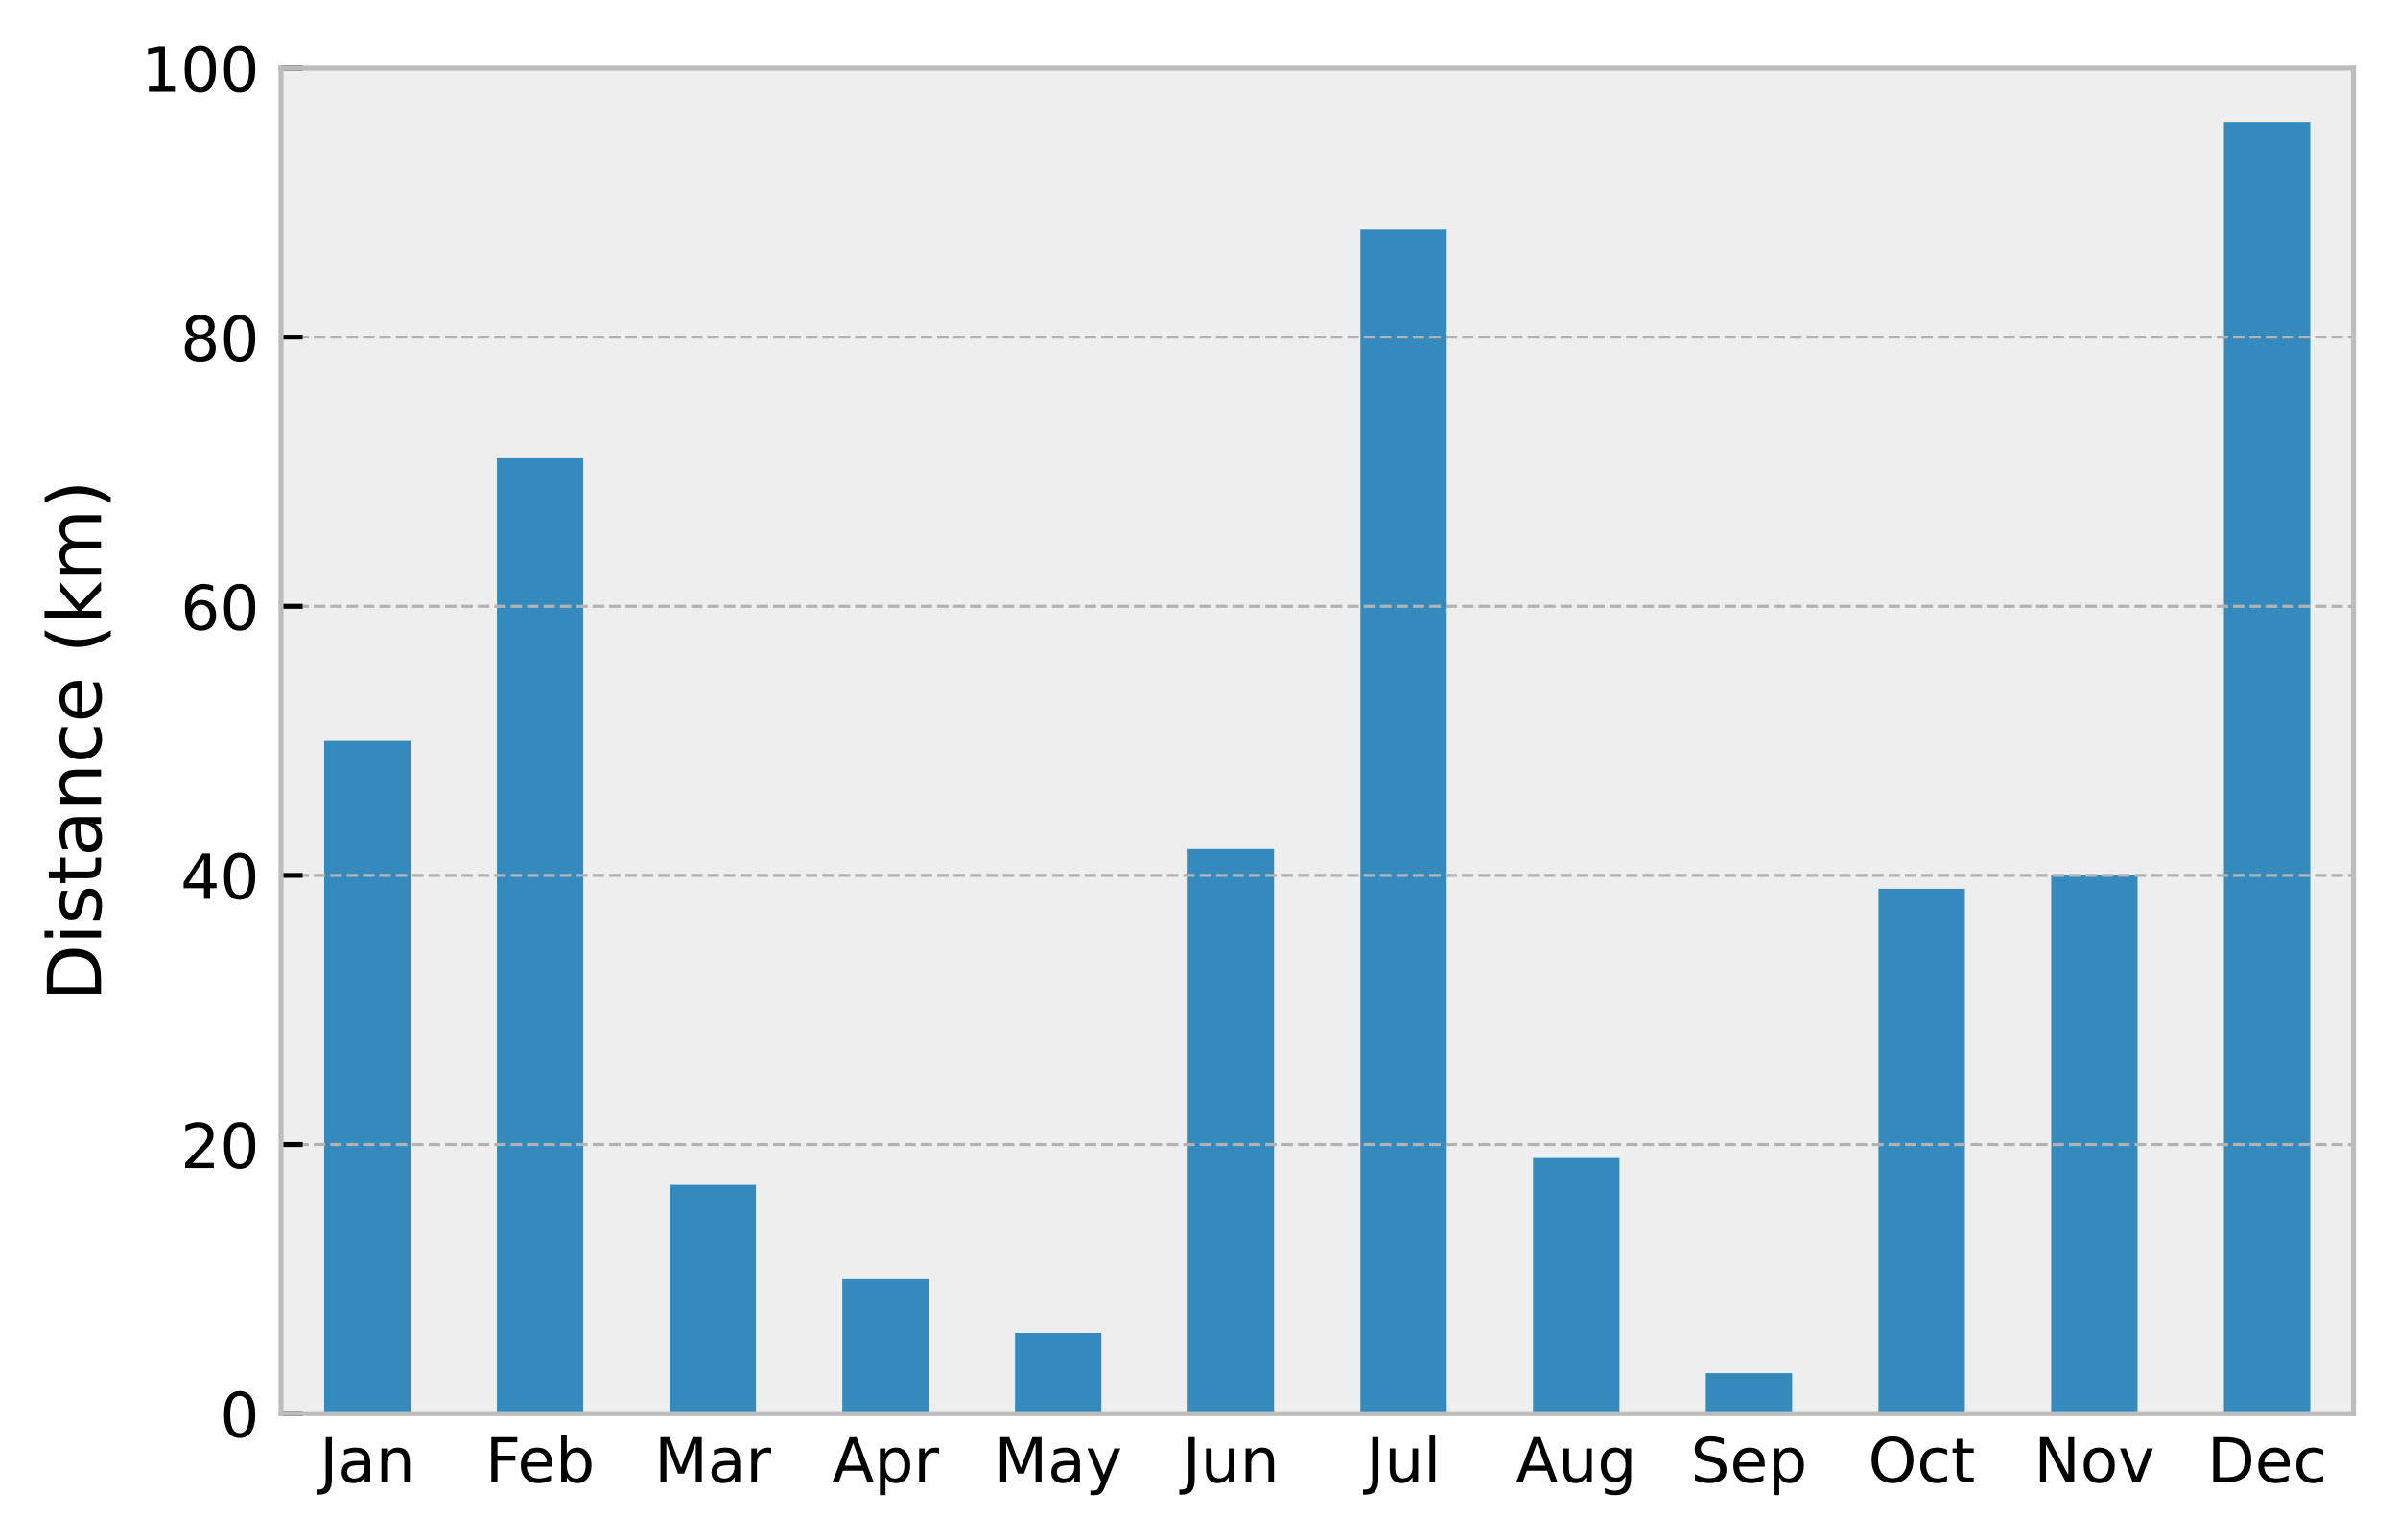
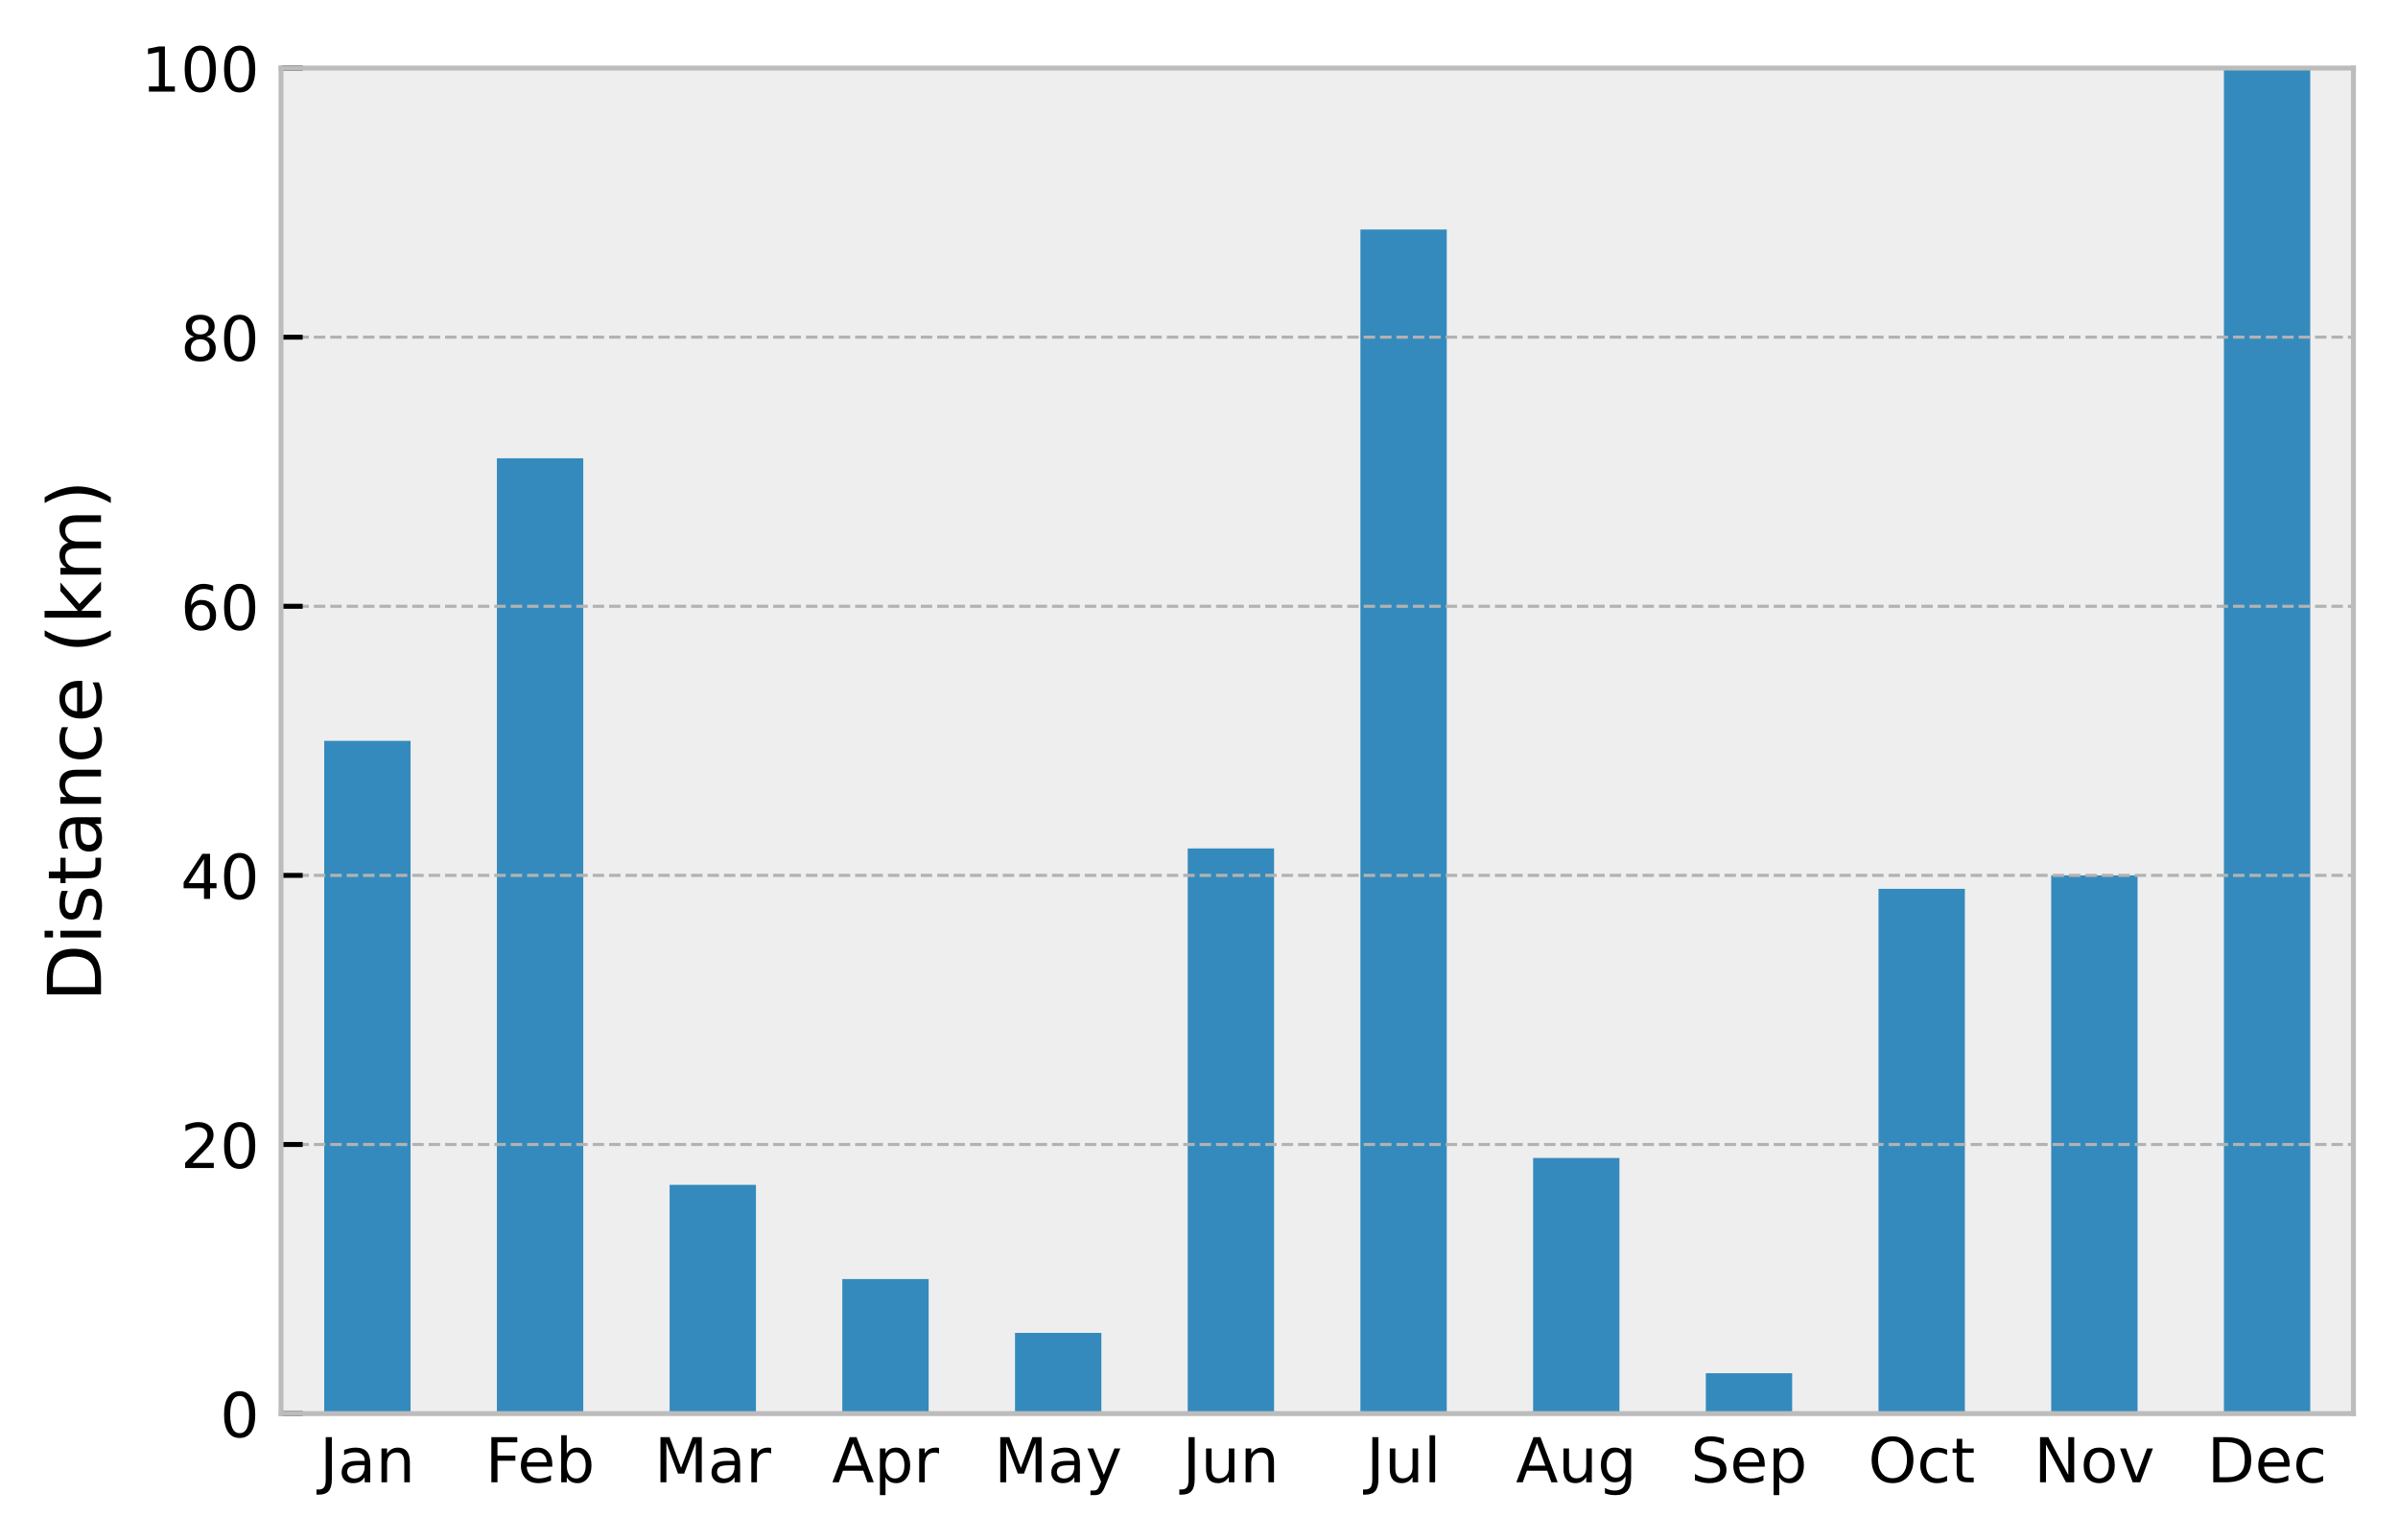
<svg xmlns="http://www.w3.org/2000/svg" xmlns:xlink="http://www.w3.org/1999/xlink" height="248.817pt" version="1.1" viewBox="0 0 387.401 248.817" width="387.401pt">
  <defs>
    <style type="text/css">*{stroke-linecap:butt;stroke-linejoin:round;}</style>
  </defs>
  <g id="figure_1">
    <g id="patch_1">
      <path d="M 0 248.817  L 387.401 248.817  L 387.401 0  L 0 0  z " style="fill:none;" />
    </g>
    <g id="axes_1">
      <g id="patch_2">
        <path d="M 45.401 228.439  L 380.201 228.439  L 380.201 10.999  L 45.401 10.999  z " style="fill:#eeeeee;" />
      </g>
      <g id="patch_3">
-         <path clip-path="url(#pc5e7e96a1b)" d="M 52.376 228.439  L 66.326 228.439  L 66.326 119.719  L 52.376 119.719  z " style="fill:#348abd;" />
+         <path clip-path="url(#p3d6a6013fa)" d="M 52.376 228.439  L 66.326 228.439  L 66.326 119.719  L 52.376 119.719  z " style="fill:#348abd;" />
      </g>
      <g id="patch_4">
-         <path clip-path="url(#pc5e7e96a1b)" d="M 80.276 228.439  L 94.226 228.439  L 94.226 74.057  L 80.276 74.057  z " style="fill:#348abd;" />
+         <path clip-path="url(#p3d6a6013fa)" d="M 80.276 228.439  L 94.226 228.439  L 94.226 74.057  L 80.276 74.057  z " style="fill:#348abd;" />
      </g>
      <g id="patch_5">
-         <path clip-path="url(#pc5e7e96a1b)" d="M 108.176 228.439  L 122.126 228.439  L 122.126 191.474  L 108.176 191.474  z " style="fill:#348abd;" />
+         <path clip-path="url(#p3d6a6013fa)" d="M 108.176 228.439  L 122.126 228.439  L 122.126 191.474  L 108.176 191.474  z " style="fill:#348abd;" />
      </g>
      <g id="patch_6">
-         <path clip-path="url(#pc5e7e96a1b)" d="M 136.076 228.439  L 150.026 228.439  L 150.026 206.695  L 136.076 206.695  z " style="fill:#348abd;" />
+         <path clip-path="url(#p3d6a6013fa)" d="M 136.076 228.439  L 150.026 228.439  L 150.026 206.695  L 136.076 206.695  z " style="fill:#348abd;" />
      </g>
      <g id="patch_7">
-         <path clip-path="url(#pc5e7e96a1b)" d="M 163.976 228.439  L 177.926 228.439  L 177.926 215.393  L 163.976 215.393  z " style="fill:#348abd;" />
+         <path clip-path="url(#p3d6a6013fa)" d="M 163.976 228.439  L 177.926 228.439  L 177.926 215.393  L 163.976 215.393  z " style="fill:#348abd;" />
      </g>
      <g id="patch_8">
-         <path clip-path="url(#pc5e7e96a1b)" d="M 191.876 228.439  L 205.826 228.439  L 205.826 137.114  L 191.876 137.114  z " style="fill:#348abd;" />
+         <path clip-path="url(#p3d6a6013fa)" d="M 191.876 228.439  L 205.826 228.439  L 205.826 137.114  L 191.876 137.114  z " style="fill:#348abd;" />
      </g>
      <g id="patch_9">
-         <path clip-path="url(#pc5e7e96a1b)" d="M 219.776 228.439  L 233.726 228.439  L 233.726 37.092  L 219.776 37.092  z " style="fill:#348abd;" />
+         <path clip-path="url(#p3d6a6013fa)" d="M 219.776 228.439  L 233.726 228.439  L 233.726 37.092  L 219.776 37.092  z " style="fill:#348abd;" />
      </g>
      <g id="patch_10">
-         <path clip-path="url(#pc5e7e96a1b)" d="M 247.676 228.439  L 261.626 228.439  L 261.626 187.126  L 247.676 187.126  z " style="fill:#348abd;" />
+         <path clip-path="url(#p3d6a6013fa)" d="M 247.676 228.439  L 261.626 228.439  L 261.626 187.126  L 247.676 187.126  z " style="fill:#348abd;" />
      </g>
      <g id="patch_11">
-         <path clip-path="url(#pc5e7e96a1b)" d="M 275.576 228.439  L 289.526 228.439  L 289.526 221.916  L 275.576 221.916  z " style="fill:#348abd;" />
+         <path clip-path="url(#p3d6a6013fa)" d="M 275.576 228.439  L 289.526 228.439  L 289.526 221.916  L 275.576 221.916  z " style="fill:#348abd;" />
      </g>
      <g id="patch_12">
-         <path clip-path="url(#pc5e7e96a1b)" d="M 303.476 228.439  L 317.426 228.439  L 317.426 143.638  L 303.476 143.638  z " style="fill:#348abd;" />
+         <path clip-path="url(#p3d6a6013fa)" d="M 303.476 228.439  L 317.426 228.439  L 317.426 143.638  L 303.476 143.638  z " style="fill:#348abd;" />
      </g>
      <g id="patch_13">
-         <path clip-path="url(#pc5e7e96a1b)" d="M 331.376 228.439  L 345.326 228.439  L 345.326 141.463  L 331.376 141.463  z " style="fill:#348abd;" />
+         <path clip-path="url(#p3d6a6013fa)" d="M 331.376 228.439  L 345.326 228.439  L 345.326 141.463  L 331.376 141.463  z " style="fill:#348abd;" />
      </g>
      <g id="patch_14">
-         <path clip-path="url(#pc5e7e96a1b)" d="M 359.276 228.439  L 373.226 228.439  L 373.226 19.697  L 359.276 19.697  z " style="fill:#348abd;" />
+         <path clip-path="url(#p3d6a6013fa)" d="M 359.276 228.439  L 373.226 228.439  L 373.226 -2.047  L 359.276 -2.047  z " style="fill:#348abd;" />
      </g>
      <g id="matplotlib.axis_1">
        <g id="xtick_1">
          <g id="text_1">
            <g transform="translate(51.64344 239.5377)scale(0.1 -0.1)">
              <defs>
                <path d="M 628 4666  L 1259 4666  L 1259 325  Q 1259 -519 939 -900  Q 619 -1281 -91 -1281  L -331 -1281  L -331 -750  L -134 -750  Q 284 -750 456 -515  Q 628 -281 628 325  L 628 4666  z " id="DejaVuSans-4a" transform="scale(0.015625)" />
                <path d="M 2194 1759  Q 1497 1759 1228 1600  Q 959 1441 959 1056  Q 959 750 1161 570  Q 1363 391 1709 391  Q 2188 391 2477 730  Q 2766 1069 2766 1631  L 2766 1759  L 2194 1759  z M 3341 1997  L 3341 0  L 2766 0  L 2766 531  Q 2569 213 2275 61  Q 1981 -91 1556 -91  Q 1019 -91 701 211  Q 384 513 384 1019  Q 384 1609 779 1909  Q 1175 2209 1959 2209  L 2766 2209  L 2766 2266  Q 2766 2663 2505 2880  Q 2244 3097 1772 3097  Q 1472 3097 1187 3025  Q 903 2953 641 2809  L 641 3341  Q 956 3463 1253 3523  Q 1550 3584 1831 3584  Q 2591 3584 2966 3190  Q 3341 2797 3341 1997  z " id="DejaVuSans-61" transform="scale(0.015625)" />
                <path d="M 3513 2113  L 3513 0  L 2938 0  L 2938 2094  Q 2938 2591 2744 2837  Q 2550 3084 2163 3084  Q 1697 3084 1428 2787  Q 1159 2491 1159 1978  L 1159 0  L 581 0  L 581 3500  L 1159 3500  L 1159 2956  Q 1366 3272 1645 3428  Q 1925 3584 2291 3584  Q 2894 3584 3203 3211  Q 3513 2838 3513 2113  z " id="DejaVuSans-6e" transform="scale(0.015625)" />
              </defs>
              <use xlink:href="#DejaVuSans-4a" />
              <use x="29.492" xlink:href="#DejaVuSans-61" />
              <use x="90.771" xlink:href="#DejaVuSans-6e" />
            </g>
          </g>
        </g>
        <g id="xtick_2">
          <g id="text_2">
            <g transform="translate(78.39969 239.5377)scale(0.1 -0.1)">
              <defs>
                <path d="M 628 4666  L 3309 4666  L 3309 4134  L 1259 4134  L 1259 2759  L 3109 2759  L 3109 2228  L 1259 2228  L 1259 0  L 628 0  L 628 4666  z " id="DejaVuSans-46" transform="scale(0.015625)" />
                <path d="M 3597 1894  L 3597 1613  L 953 1613  Q 991 1019 1311 708  Q 1631 397 2203 397  Q 2534 397 2845 478  Q 3156 559 3463 722  L 3463 178  Q 3153 47 2828 -22  Q 2503 -91 2169 -91  Q 1331 -91 842 396  Q 353 884 353 1716  Q 353 2575 817 3079  Q 1281 3584 2069 3584  Q 2775 3584 3186 3129  Q 3597 2675 3597 1894  z M 3022 2063  Q 3016 2534 2758 2815  Q 2500 3097 2075 3097  Q 1594 3097 1305 2825  Q 1016 2553 972 2059  L 3022 2063  z " id="DejaVuSans-65" transform="scale(0.015625)" />
                <path d="M 3116 1747  Q 3116 2381 2855 2742  Q 2594 3103 2138 3103  Q 1681 3103 1420 2742  Q 1159 2381 1159 1747  Q 1159 1113 1420 752  Q 1681 391 2138 391  Q 2594 391 2855 752  Q 3116 1113 3116 1747  z M 1159 2969  Q 1341 3281 1617 3432  Q 1894 3584 2278 3584  Q 2916 3584 3314 3078  Q 3713 2572 3713 1747  Q 3713 922 3314 415  Q 2916 -91 2278 -91  Q 1894 -91 1617 61  Q 1341 213 1159 525  L 1159 0  L 581 0  L 581 4863  L 1159 4863  L 1159 2969  z " id="DejaVuSans-62" transform="scale(0.015625)" />
              </defs>
              <use xlink:href="#DejaVuSans-46" />
              <use x="52.02" xlink:href="#DejaVuSans-65" />
              <use x="113.543" xlink:href="#DejaVuSans-62" />
            </g>
          </g>
        </g>
        <g id="xtick_3">
          <g id="text_3">
            <g transform="translate(105.7177 239.5377)scale(0.1 -0.1)">
              <defs>
                <path d="M 628 4666  L 1569 4666  L 2759 1491  L 3956 4666  L 4897 4666  L 4897 0  L 4281 0  L 4281 4097  L 3078 897  L 2444 897  L 1241 4097  L 1241 0  L 628 0  L 628 4666  z " id="DejaVuSans-4d" transform="scale(0.015625)" />
                <path d="M 2631 2963  Q 2534 3019 2420 3045  Q 2306 3072 2169 3072  Q 1681 3072 1420 2755  Q 1159 2438 1159 1844  L 1159 0  L 581 0  L 581 3500  L 1159 3500  L 1159 2956  Q 1341 3275 1631 3429  Q 1922 3584 2338 3584  Q 2397 3584 2469 3576  Q 2541 3569 2628 3553  L 2631 2963  z " id="DejaVuSans-72" transform="scale(0.015625)" />
              </defs>
              <use xlink:href="#DejaVuSans-4d" />
              <use x="86.279" xlink:href="#DejaVuSans-61" />
              <use x="147.559" xlink:href="#DejaVuSans-72" />
            </g>
          </g>
        </g>
        <g id="xtick_4">
          <g id="text_4">
            <g transform="translate(134.4013 239.5377)scale(0.1 -0.1)">
              <defs>
                <path d="M 2188 4044  L 1331 1722  L 3047 1722  L 2188 4044  z M 1831 4666  L 2547 4666  L 4325 0  L 3669 0  L 3244 1197  L 1141 1197  L 716 0  L 50 0  L 1831 4666  z " id="DejaVuSans-41" transform="scale(0.015625)" />
                <path d="M 1159 525  L 1159 -1331  L 581 -1331  L 581 3500  L 1159 3500  L 1159 2969  Q 1341 3281 1617 3432  Q 1894 3584 2278 3584  Q 2916 3584 3314 3078  Q 3713 2572 3713 1747  Q 3713 922 3314 415  Q 2916 -91 2278 -91  Q 1894 -91 1617 61  Q 1341 213 1159 525  z M 3116 1747  Q 3116 2381 2855 2742  Q 2594 3103 2138 3103  Q 1681 3103 1420 2742  Q 1159 2381 1159 1747  Q 1159 1113 1420 752  Q 1681 391 2138 391  Q 2594 391 2855 752  Q 3116 1113 3116 1747  z " id="DejaVuSans-70" transform="scale(0.015625)" />
              </defs>
              <use xlink:href="#DejaVuSans-41" />
              <use x="68.408" xlink:href="#DejaVuSans-70" />
              <use x="131.885" xlink:href="#DejaVuSans-72" />
            </g>
          </g>
        </g>
        <g id="xtick_5">
          <g id="text_5">
            <g transform="translate(160.6138 239.5377)scale(0.1 -0.1)">
              <defs>
                <path d="M 2059 -325  Q 1816 -950 1584 -1140  Q 1353 -1331 966 -1331  L 506 -1331  L 506 -850  L 844 -850  Q 1081 -850 1212 -737  Q 1344 -625 1503 -206  L 1606 56  L 191 3500  L 800 3500  L 1894 763  L 2988 3500  L 3597 3500  L 2059 -325  z " id="DejaVuSans-79" transform="scale(0.015625)" />
              </defs>
              <use xlink:href="#DejaVuSans-4d" />
              <use x="86.279" xlink:href="#DejaVuSans-61" />
              <use x="147.559" xlink:href="#DejaVuSans-79" />
            </g>
          </g>
        </g>
        <g id="xtick_6">
          <g id="text_6">
            <g transform="translate(191.0387 239.5377)scale(0.1 -0.1)">
              <defs>
                <path d="M 544 1381  L 544 3500  L 1119 3500  L 1119 1403  Q 1119 906 1312 657  Q 1506 409 1894 409  Q 2359 409 2629 706  Q 2900 1003 2900 1516  L 2900 3500  L 3475 3500  L 3475 0  L 2900 0  L 2900 538  Q 2691 219 2414 64  Q 2138 -91 1772 -91  Q 1169 -91 856 284  Q 544 659 544 1381  z M 1991 3584  L 1991 3584  z " id="DejaVuSans-75" transform="scale(0.015625)" />
              </defs>
              <use xlink:href="#DejaVuSans-4a" />
              <use x="29.492" xlink:href="#DejaVuSans-75" />
              <use x="92.871" xlink:href="#DejaVuSans-6e" />
            </g>
          </g>
        </g>
        <g id="xtick_7">
          <g id="text_7">
            <g transform="translate(220.7184 239.5377)scale(0.1 -0.1)">
              <defs>
                <path d="M 603 4863  L 1178 4863  L 1178 0  L 603 0  L 603 4863  z " id="DejaVuSans-6c" transform="scale(0.015625)" />
              </defs>
              <use xlink:href="#DejaVuSans-4a" />
              <use x="29.492" xlink:href="#DejaVuSans-75" />
              <use x="92.871" xlink:href="#DejaVuSans-6c" />
            </g>
          </g>
        </g>
        <g id="xtick_8">
          <g id="text_8">
            <g transform="translate(244.888 239.5377)scale(0.1 -0.1)">
              <defs>
                <path d="M 2906 1791  Q 2906 2416 2648 2759  Q 2391 3103 1925 3103  Q 1463 3103 1205 2759  Q 947 2416 947 1791  Q 947 1169 1205 825  Q 1463 481 1925 481  Q 2391 481 2648 825  Q 2906 1169 2906 1791  z M 3481 434  Q 3481 -459 3084 -895  Q 2688 -1331 1869 -1331  Q 1566 -1331 1297 -1286  Q 1028 -1241 775 -1147  L 775 -588  Q 1028 -725 1275 -790  Q 1522 -856 1778 -856  Q 2344 -856 2625 -561  Q 2906 -266 2906 331  L 2906 616  Q 2728 306 2450 153  Q 2172 0 1784 0  Q 1141 0 747 490  Q 353 981 353 1791  Q 353 2603 747 3093  Q 1141 3584 1784 3584  Q 2172 3584 2450 3431  Q 2728 3278 2906 2969  L 2906 3500  L 3481 3500  L 3481 434  z " id="DejaVuSans-67" transform="scale(0.015625)" />
              </defs>
              <use xlink:href="#DejaVuSans-41" />
              <use x="68.408" xlink:href="#DejaVuSans-75" />
              <use x="131.787" xlink:href="#DejaVuSans-67" />
            </g>
          </g>
        </g>
        <g id="xtick_9">
          <g id="text_9">
            <g transform="translate(273.1263 239.5377)scale(0.1 -0.1)">
              <defs>
                <path d="M 3425 4513  L 3425 3897  Q 3066 4069 2747 4153  Q 2428 4238 2131 4238  Q 1616 4238 1336 4038  Q 1056 3838 1056 3469  Q 1056 3159 1242 3001  Q 1428 2844 1947 2747  L 2328 2669  Q 3034 2534 3370 2195  Q 3706 1856 3706 1288  Q 3706 609 3251 259  Q 2797 -91 1919 -91  Q 1588 -91 1214 -16  Q 841 59 441 206  L 441 856  Q 825 641 1194 531  Q 1563 422 1919 422  Q 2459 422 2753 634  Q 3047 847 3047 1241  Q 3047 1584 2836 1778  Q 2625 1972 2144 2069  L 1759 2144  Q 1053 2284 737 2584  Q 422 2884 422 3419  Q 422 4038 858 4394  Q 1294 4750 2059 4750  Q 2388 4750 2728 4690  Q 3069 4631 3425 4513  z " id="DejaVuSans-53" transform="scale(0.015625)" />
              </defs>
              <use xlink:href="#DejaVuSans-53" />
              <use x="63.477" xlink:href="#DejaVuSans-65" />
              <use x="125" xlink:href="#DejaVuSans-70" />
            </g>
          </g>
        </g>
        <g id="xtick_10">
          <g id="text_10">
            <g transform="translate(301.8059 239.5377)scale(0.1 -0.1)">
              <defs>
                <path d="M 2522 4238  Q 1834 4238 1429 3725  Q 1025 3213 1025 2328  Q 1025 1447 1429 934  Q 1834 422 2522 422  Q 3209 422 3611 934  Q 4013 1447 4013 2328  Q 4013 3213 3611 3725  Q 3209 4238 2522 4238  z M 2522 4750  Q 3503 4750 4090 4092  Q 4678 3434 4678 2328  Q 4678 1225 4090 567  Q 3503 -91 2522 -91  Q 1538 -91 948 565  Q 359 1222 359 2328  Q 359 3434 948 4092  Q 1538 4750 2522 4750  z " id="DejaVuSans-4f" transform="scale(0.015625)" />
                <path d="M 3122 3366  L 3122 2828  Q 2878 2963 2633 3030  Q 2388 3097 2138 3097  Q 1578 3097 1268 2742  Q 959 2388 959 1747  Q 959 1106 1268 751  Q 1578 397 2138 397  Q 2388 397 2633 464  Q 2878 531 3122 666  L 3122 134  Q 2881 22 2623 -34  Q 2366 -91 2075 -91  Q 1284 -91 818 406  Q 353 903 353 1747  Q 353 2603 823 3093  Q 1294 3584 2113 3584  Q 2378 3584 2631 3529  Q 2884 3475 3122 3366  z " id="DejaVuSans-63" transform="scale(0.015625)" />
                <path d="M 1172 4494  L 1172 3500  L 2356 3500  L 2356 3053  L 1172 3053  L 1172 1153  Q 1172 725 1289 603  Q 1406 481 1766 481  L 2356 481  L 2356 0  L 1766 0  Q 1100 0 847 248  Q 594 497 594 1153  L 594 3053  L 172 3053  L 172 3500  L 594 3500  L 594 4494  L 1172 4494  z " id="DejaVuSans-74" transform="scale(0.015625)" />
              </defs>
              <use xlink:href="#DejaVuSans-4f" />
              <use x="78.711" xlink:href="#DejaVuSans-63" />
              <use x="133.691" xlink:href="#DejaVuSans-74" />
            </g>
          </g>
        </g>
        <g id="xtick_11">
          <g id="text_11">
            <g transform="translate(328.5919 239.5377)scale(0.1 -0.1)">
              <defs>
                <path d="M 628 4666  L 1478 4666  L 3547 763  L 3547 4666  L 4159 4666  L 4159 0  L 3309 0  L 1241 3903  L 1241 0  L 628 0  L 628 4666  z " id="DejaVuSans-4e" transform="scale(0.015625)" />
                <path d="M 1959 3097  Q 1497 3097 1228 2736  Q 959 2375 959 1747  Q 959 1119 1226 758  Q 1494 397 1959 397  Q 2419 397 2687 759  Q 2956 1122 2956 1747  Q 2956 2369 2687 2733  Q 2419 3097 1959 3097  z M 1959 3584  Q 2709 3584 3137 3096  Q 3566 2609 3566 1747  Q 3566 888 3137 398  Q 2709 -91 1959 -91  Q 1206 -91 779 398  Q 353 888 353 1747  Q 353 2609 779 3096  Q 1206 3584 1959 3584  z " id="DejaVuSans-6f" transform="scale(0.015625)" />
                <path d="M 191 3500  L 800 3500  L 1894 563  L 2988 3500  L 3597 3500  L 2284 0  L 1503 0  L 191 3500  z " id="DejaVuSans-76" transform="scale(0.015625)" />
              </defs>
              <use xlink:href="#DejaVuSans-4e" />
              <use x="74.805" xlink:href="#DejaVuSans-6f" />
              <use x="135.986" xlink:href="#DejaVuSans-76" />
            </g>
          </g>
        </g>
        <g id="xtick_12">
          <g id="text_12">
            <g transform="translate(356.5755 239.5377)scale(0.1 -0.1)">
              <defs>
                <path d="M 1259 4147  L 1259 519  L 2022 519  Q 2988 519 3436 956  Q 3884 1394 3884 2338  Q 3884 3275 3436 3711  Q 2988 4147 2022 4147  L 1259 4147  z M 628 4666  L 1925 4666  Q 3281 4666 3915 4102  Q 4550 3538 4550 2338  Q 4550 1131 3912 565  Q 3275 0 1925 0  L 628 0  L 628 4666  z " id="DejaVuSans-44" transform="scale(0.015625)" />
              </defs>
              <use xlink:href="#DejaVuSans-44" />
              <use x="77.002" xlink:href="#DejaVuSans-65" />
              <use x="138.525" xlink:href="#DejaVuSans-63" />
            </g>
          </g>
        </g>
      </g>
      <g id="matplotlib.axis_2">
        <g id="ytick_1">
          <g id="line2d_1">
-             <path clip-path="url(#pc5e7e96a1b)" d="M 45.401 228.439  L 380.201 228.439  " style="fill:none;stroke:#b2b2b2;stroke-dasharray:1.85,0.8;stroke-dashoffset:0;stroke-width:0.5;" />
+             <path clip-path="url(#p3d6a6013fa)" d="M 45.401 228.439  L 380.201 228.439  " style="fill:none;stroke:#b2b2b2;stroke-dasharray:1.85,0.8;stroke-dashoffset:0;stroke-width:0.5;" />
          </g>
          <g id="line2d_2">
            <defs>
-               <path d="M 0 0  L 3.5 0  " id="mff0d4c9fa5" style="stroke:#000000;stroke-width:0.8;" />
+               <path d="M 0 0  L 3.5 0  " id="mc10b9c5dc2" style="stroke:#000000;stroke-width:0.8;" />
            </defs>
            <g>
-               <use style="stroke:#000000;stroke-width:0.8;" x="45.401" xlink:href="#mff0d4c9fa5" y="228.439" />
+               <use style="stroke:#000000;stroke-width:0.8;" x="45.401" xlink:href="#mc10b9c5dc2" y="228.439" />
            </g>
          </g>
          <g id="text_13">
            <g transform="translate(35.53875 232.2384)scale(0.1 -0.1)">
              <defs>
                <path d="M 2034 4250  Q 1547 4250 1301 3770  Q 1056 3291 1056 2328  Q 1056 1369 1301 889  Q 1547 409 2034 409  Q 2525 409 2770 889  Q 3016 1369 3016 2328  Q 3016 3291 2770 3770  Q 2525 4250 2034 4250  z M 2034 4750  Q 2819 4750 3233 4129  Q 3647 3509 3647 2328  Q 3647 1150 3233 529  Q 2819 -91 2034 -91  Q 1250 -91 836 529  Q 422 1150 422 2328  Q 422 3509 836 4129  Q 1250 4750 2034 4750  z " id="DejaVuSans-30" transform="scale(0.015625)" />
              </defs>
              <use xlink:href="#DejaVuSans-30" />
            </g>
          </g>
        </g>
        <g id="ytick_2">
          <g id="line2d_3">
-             <path clip-path="url(#pc5e7e96a1b)" d="M 45.401 184.951  L 380.201 184.951  " style="fill:none;stroke:#b2b2b2;stroke-dasharray:1.85,0.8;stroke-dashoffset:0;stroke-width:0.5;" />
+             <path clip-path="url(#p3d6a6013fa)" d="M 45.401 184.951  L 380.201 184.951  " style="fill:none;stroke:#b2b2b2;stroke-dasharray:1.85,0.8;stroke-dashoffset:0;stroke-width:0.5;" />
          </g>
          <g id="line2d_4">
            <g>
-               <use style="stroke:#000000;stroke-width:0.8;" x="45.401" xlink:href="#mff0d4c9fa5" y="184.951" />
+               <use style="stroke:#000000;stroke-width:0.8;" x="45.401" xlink:href="#mc10b9c5dc2" y="184.951" />
            </g>
          </g>
          <g id="text_14">
            <g transform="translate(29.17625 188.7504)scale(0.1 -0.1)">
              <defs>
                <path d="M 1228 531  L 3431 531  L 3431 0  L 469 0  L 469 531  Q 828 903 1448 1529  Q 2069 2156 2228 2338  Q 2531 2678 2651 2914  Q 2772 3150 2772 3378  Q 2772 3750 2511 3984  Q 2250 4219 1831 4219  Q 1534 4219 1204 4116  Q 875 4013 500 3803  L 500 4441  Q 881 4594 1212 4672  Q 1544 4750 1819 4750  Q 2544 4750 2975 4387  Q 3406 4025 3406 3419  Q 3406 3131 3298 2873  Q 3191 2616 2906 2266  Q 2828 2175 2409 1742  Q 1991 1309 1228 531  z " id="DejaVuSans-32" transform="scale(0.015625)" />
              </defs>
              <use xlink:href="#DejaVuSans-32" />
              <use x="63.623" xlink:href="#DejaVuSans-30" />
            </g>
          </g>
        </g>
        <g id="ytick_3">
          <g id="line2d_5">
-             <path clip-path="url(#pc5e7e96a1b)" d="M 45.401 141.463  L 380.201 141.463  " style="fill:none;stroke:#b2b2b2;stroke-dasharray:1.85,0.8;stroke-dashoffset:0;stroke-width:0.5;" />
+             <path clip-path="url(#p3d6a6013fa)" d="M 45.401 141.463  L 380.201 141.463  " style="fill:none;stroke:#b2b2b2;stroke-dasharray:1.85,0.8;stroke-dashoffset:0;stroke-width:0.5;" />
          </g>
          <g id="line2d_6">
            <g>
-               <use style="stroke:#000000;stroke-width:0.8;" x="45.401" xlink:href="#mff0d4c9fa5" y="141.463" />
+               <use style="stroke:#000000;stroke-width:0.8;" x="45.401" xlink:href="#mc10b9c5dc2" y="141.463" />
            </g>
          </g>
          <g id="text_15">
            <g transform="translate(29.17625 145.2624)scale(0.1 -0.1)">
              <defs>
                <path d="M 2419 4116  L 825 1625  L 2419 1625  L 2419 4116  z M 2253 4666  L 3047 4666  L 3047 1625  L 3713 1625  L 3713 1100  L 3047 1100  L 3047 0  L 2419 0  L 2419 1100  L 313 1100  L 313 1709  L 2253 4666  z " id="DejaVuSans-34" transform="scale(0.015625)" />
              </defs>
              <use xlink:href="#DejaVuSans-34" />
              <use x="63.623" xlink:href="#DejaVuSans-30" />
            </g>
          </g>
        </g>
        <g id="ytick_4">
          <g id="line2d_7">
-             <path clip-path="url(#pc5e7e96a1b)" d="M 45.401 97.975  L 380.201 97.975  " style="fill:none;stroke:#b2b2b2;stroke-dasharray:1.85,0.8;stroke-dashoffset:0;stroke-width:0.5;" />
+             <path clip-path="url(#p3d6a6013fa)" d="M 45.401 97.975  L 380.201 97.975  " style="fill:none;stroke:#b2b2b2;stroke-dasharray:1.85,0.8;stroke-dashoffset:0;stroke-width:0.5;" />
          </g>
          <g id="line2d_8">
            <g>
-               <use style="stroke:#000000;stroke-width:0.8;" x="45.401" xlink:href="#mff0d4c9fa5" y="97.975" />
+               <use style="stroke:#000000;stroke-width:0.8;" x="45.401" xlink:href="#mc10b9c5dc2" y="97.975" />
            </g>
          </g>
          <g id="text_16">
            <g transform="translate(29.17625 101.7744)scale(0.1 -0.1)">
              <defs>
                <path d="M 2113 2584  Q 1688 2584 1439 2293  Q 1191 2003 1191 1497  Q 1191 994 1439 701  Q 1688 409 2113 409  Q 2538 409 2786 701  Q 3034 994 3034 1497  Q 3034 2003 2786 2293  Q 2538 2584 2113 2584  z M 3366 4563  L 3366 3988  Q 3128 4100 2886 4159  Q 2644 4219 2406 4219  Q 1781 4219 1451 3797  Q 1122 3375 1075 2522  Q 1259 2794 1537 2939  Q 1816 3084 2150 3084  Q 2853 3084 3261 2657  Q 3669 2231 3669 1497  Q 3669 778 3244 343  Q 2819 -91 2113 -91  Q 1303 -91 875 529  Q 447 1150 447 2328  Q 447 3434 972 4092  Q 1497 4750 2381 4750  Q 2619 4750 2861 4703  Q 3103 4656 3366 4563  z " id="DejaVuSans-36" transform="scale(0.015625)" />
              </defs>
              <use xlink:href="#DejaVuSans-36" />
              <use x="63.623" xlink:href="#DejaVuSans-30" />
            </g>
          </g>
        </g>
        <g id="ytick_5">
          <g id="line2d_9">
-             <path clip-path="url(#pc5e7e96a1b)" d="M 45.401 54.487  L 380.201 54.487  " style="fill:none;stroke:#b2b2b2;stroke-dasharray:1.85,0.8;stroke-dashoffset:0;stroke-width:0.5;" />
+             <path clip-path="url(#p3d6a6013fa)" d="M 45.401 54.487  L 380.201 54.487  " style="fill:none;stroke:#b2b2b2;stroke-dasharray:1.85,0.8;stroke-dashoffset:0;stroke-width:0.5;" />
          </g>
          <g id="line2d_10">
            <g>
-               <use style="stroke:#000000;stroke-width:0.8;" x="45.401" xlink:href="#mff0d4c9fa5" y="54.487" />
+               <use style="stroke:#000000;stroke-width:0.8;" x="45.401" xlink:href="#mc10b9c5dc2" y="54.487" />
            </g>
          </g>
          <g id="text_17">
            <g transform="translate(29.17625 58.28644)scale(0.1 -0.1)">
              <defs>
                <path d="M 2034 2216  Q 1584 2216 1326 1975  Q 1069 1734 1069 1313  Q 1069 891 1326 650  Q 1584 409 2034 409  Q 2484 409 2743 651  Q 3003 894 3003 1313  Q 3003 1734 2745 1975  Q 2488 2216 2034 2216  z M 1403 2484  Q 997 2584 770 2862  Q 544 3141 544 3541  Q 544 4100 942 4425  Q 1341 4750 2034 4750  Q 2731 4750 3128 4425  Q 3525 4100 3525 3541  Q 3525 3141 3298 2862  Q 3072 2584 2669 2484  Q 3125 2378 3379 2068  Q 3634 1759 3634 1313  Q 3634 634 3220 271  Q 2806 -91 2034 -91  Q 1263 -91 848 271  Q 434 634 434 1313  Q 434 1759 690 2068  Q 947 2378 1403 2484  z M 1172 3481  Q 1172 3119 1398 2916  Q 1625 2713 2034 2713  Q 2441 2713 2670 2916  Q 2900 3119 2900 3481  Q 2900 3844 2670 4047  Q 2441 4250 2034 4250  Q 1625 4250 1398 4047  Q 1172 3844 1172 3481  z " id="DejaVuSans-38" transform="scale(0.015625)" />
              </defs>
              <use xlink:href="#DejaVuSans-38" />
              <use x="63.623" xlink:href="#DejaVuSans-30" />
            </g>
          </g>
        </g>
        <g id="ytick_6">
          <g id="line2d_11">
-             <path clip-path="url(#pc5e7e96a1b)" d="M 45.401 10.999  L 380.201 10.999  " style="fill:none;stroke:#b2b2b2;stroke-dasharray:1.85,0.8;stroke-dashoffset:0;stroke-width:0.5;" />
+             <path clip-path="url(#p3d6a6013fa)" d="M 45.401 10.999  L 380.201 10.999  " style="fill:none;stroke:#b2b2b2;stroke-dasharray:1.85,0.8;stroke-dashoffset:0;stroke-width:0.5;" />
          </g>
          <g id="line2d_12">
            <g>
-               <use style="stroke:#000000;stroke-width:0.8;" x="45.401" xlink:href="#mff0d4c9fa5" y="10.999" />
+               <use style="stroke:#000000;stroke-width:0.8;" x="45.401" xlink:href="#mc10b9c5dc2" y="10.999" />
            </g>
          </g>
          <g id="text_18">
            <g transform="translate(22.81375 14.79844)scale(0.1 -0.1)">
              <defs>
                <path d="M 794 531  L 1825 531  L 1825 4091  L 703 3866  L 703 4441  L 1819 4666  L 2450 4666  L 2450 531  L 3481 531  L 3481 0  L 794 0  L 794 531  z " id="DejaVuSans-31" transform="scale(0.015625)" />
              </defs>
              <use xlink:href="#DejaVuSans-31" />
              <use x="63.623" xlink:href="#DejaVuSans-30" />
              <use x="127.246" xlink:href="#DejaVuSans-30" />
            </g>
          </g>
        </g>
        <g id="text_19">
          <g transform="translate(16.31812 161.8617)rotate(-90)scale(0.12 -0.12)">
            <defs>
              <path d="M 603 3500  L 1178 3500  L 1178 0  L 603 0  L 603 3500  z M 603 4863  L 1178 4863  L 1178 4134  L 603 4134  L 603 4863  z " id="DejaVuSans-69" transform="scale(0.015625)" />
              <path d="M 2834 3397  L 2834 2853  Q 2591 2978 2328 3040  Q 2066 3103 1784 3103  Q 1356 3103 1142 2972  Q 928 2841 928 2578  Q 928 2378 1081 2264  Q 1234 2150 1697 2047  L 1894 2003  Q 2506 1872 2764 1633  Q 3022 1394 3022 966  Q 3022 478 2636 193  Q 2250 -91 1575 -91  Q 1294 -91 989 -36  Q 684 19 347 128  L 347 722  Q 666 556 975 473  Q 1284 391 1588 391  Q 1994 391 2212 530  Q 2431 669 2431 922  Q 2431 1156 2273 1281  Q 2116 1406 1581 1522  L 1381 1569  Q 847 1681 609 1914  Q 372 2147 372 2553  Q 372 3047 722 3315  Q 1072 3584 1716 3584  Q 2034 3584 2315 3537  Q 2597 3491 2834 3397  z " id="DejaVuSans-73" transform="scale(0.015625)" />
              <path id="DejaVuSans-20" transform="scale(0.015625)" />
              <path d="M 1984 4856  Q 1566 4138 1362 3434  Q 1159 2731 1159 2009  Q 1159 1288 1364 580  Q 1569 -128 1984 -844  L 1484 -844  Q 1016 -109 783 600  Q 550 1309 550 2009  Q 550 2706 781 3412  Q 1013 4119 1484 4856  L 1984 4856  z " id="DejaVuSans-28" transform="scale(0.015625)" />
              <path d="M 581 4863  L 1159 4863  L 1159 1991  L 2875 3500  L 3609 3500  L 1753 1863  L 3688 0  L 2938 0  L 1159 1709  L 1159 0  L 581 0  L 581 4863  z " id="DejaVuSans-6b" transform="scale(0.015625)" />
              <path d="M 3328 2828  Q 3544 3216 3844 3400  Q 4144 3584 4550 3584  Q 5097 3584 5394 3201  Q 5691 2819 5691 2113  L 5691 0  L 5113 0  L 5113 2094  Q 5113 2597 4934 2840  Q 4756 3084 4391 3084  Q 3944 3084 3684 2787  Q 3425 2491 3425 1978  L 3425 0  L 2847 0  L 2847 2094  Q 2847 2600 2669 2842  Q 2491 3084 2119 3084  Q 1678 3084 1418 2786  Q 1159 2488 1159 1978  L 1159 0  L 581 0  L 581 3500  L 1159 3500  L 1159 2956  Q 1356 3278 1631 3431  Q 1906 3584 2284 3584  Q 2666 3584 2933 3390  Q 3200 3197 3328 2828  z " id="DejaVuSans-6d" transform="scale(0.015625)" />
              <path d="M 513 4856  L 1013 4856  Q 1481 4119 1714 3412  Q 1947 2706 1947 2009  Q 1947 1309 1714 600  Q 1481 -109 1013 -844  L 513 -844  Q 928 -128 1133 580  Q 1338 1288 1338 2009  Q 1338 2731 1133 3434  Q 928 4138 513 4856  z " id="DejaVuSans-29" transform="scale(0.015625)" />
            </defs>
            <use xlink:href="#DejaVuSans-44" />
            <use x="77.002" xlink:href="#DejaVuSans-69" />
            <use x="104.785" xlink:href="#DejaVuSans-73" />
            <use x="156.885" xlink:href="#DejaVuSans-74" />
            <use x="196.094" xlink:href="#DejaVuSans-61" />
            <use x="257.373" xlink:href="#DejaVuSans-6e" />
            <use x="320.752" xlink:href="#DejaVuSans-63" />
            <use x="375.732" xlink:href="#DejaVuSans-65" />
            <use x="437.256" xlink:href="#DejaVuSans-20" />
            <use x="469.043" xlink:href="#DejaVuSans-28" />
            <use x="508.057" xlink:href="#DejaVuSans-6b" />
            <use x="565.967" xlink:href="#DejaVuSans-6d" />
            <use x="663.379" xlink:href="#DejaVuSans-29" />
          </g>
        </g>
      </g>
      <g id="patch_15">
        <path d="M 45.401 228.439  L 45.401 10.999  " style="fill:none;stroke:#bcbcbc;stroke-linecap:square;stroke-linejoin:miter;stroke-width:0.8;" />
      </g>
      <g id="patch_16">
        <path d="M 380.201 228.439  L 380.201 10.999  " style="fill:none;stroke:#bcbcbc;stroke-linecap:square;stroke-linejoin:miter;stroke-width:0.8;" />
      </g>
      <g id="patch_17">
        <path d="M 45.401 228.439  L 380.201 228.439  " style="fill:none;stroke:#bcbcbc;stroke-linecap:square;stroke-linejoin:miter;stroke-width:0.8;" />
      </g>
      <g id="patch_18">
        <path d="M 45.401 10.999  L 380.201 10.999  " style="fill:none;stroke:#bcbcbc;stroke-linecap:square;stroke-linejoin:miter;stroke-width:0.8;" />
      </g>
    </g>
  </g>
  <defs>
-     <clipPath id="pc5e7e96a1b">
+     <clipPath id="p3d6a6013fa">
      <rect height="217.44" width="334.8" x="45.401" y="10.999" />
    </clipPath>
  </defs>
</svg>
